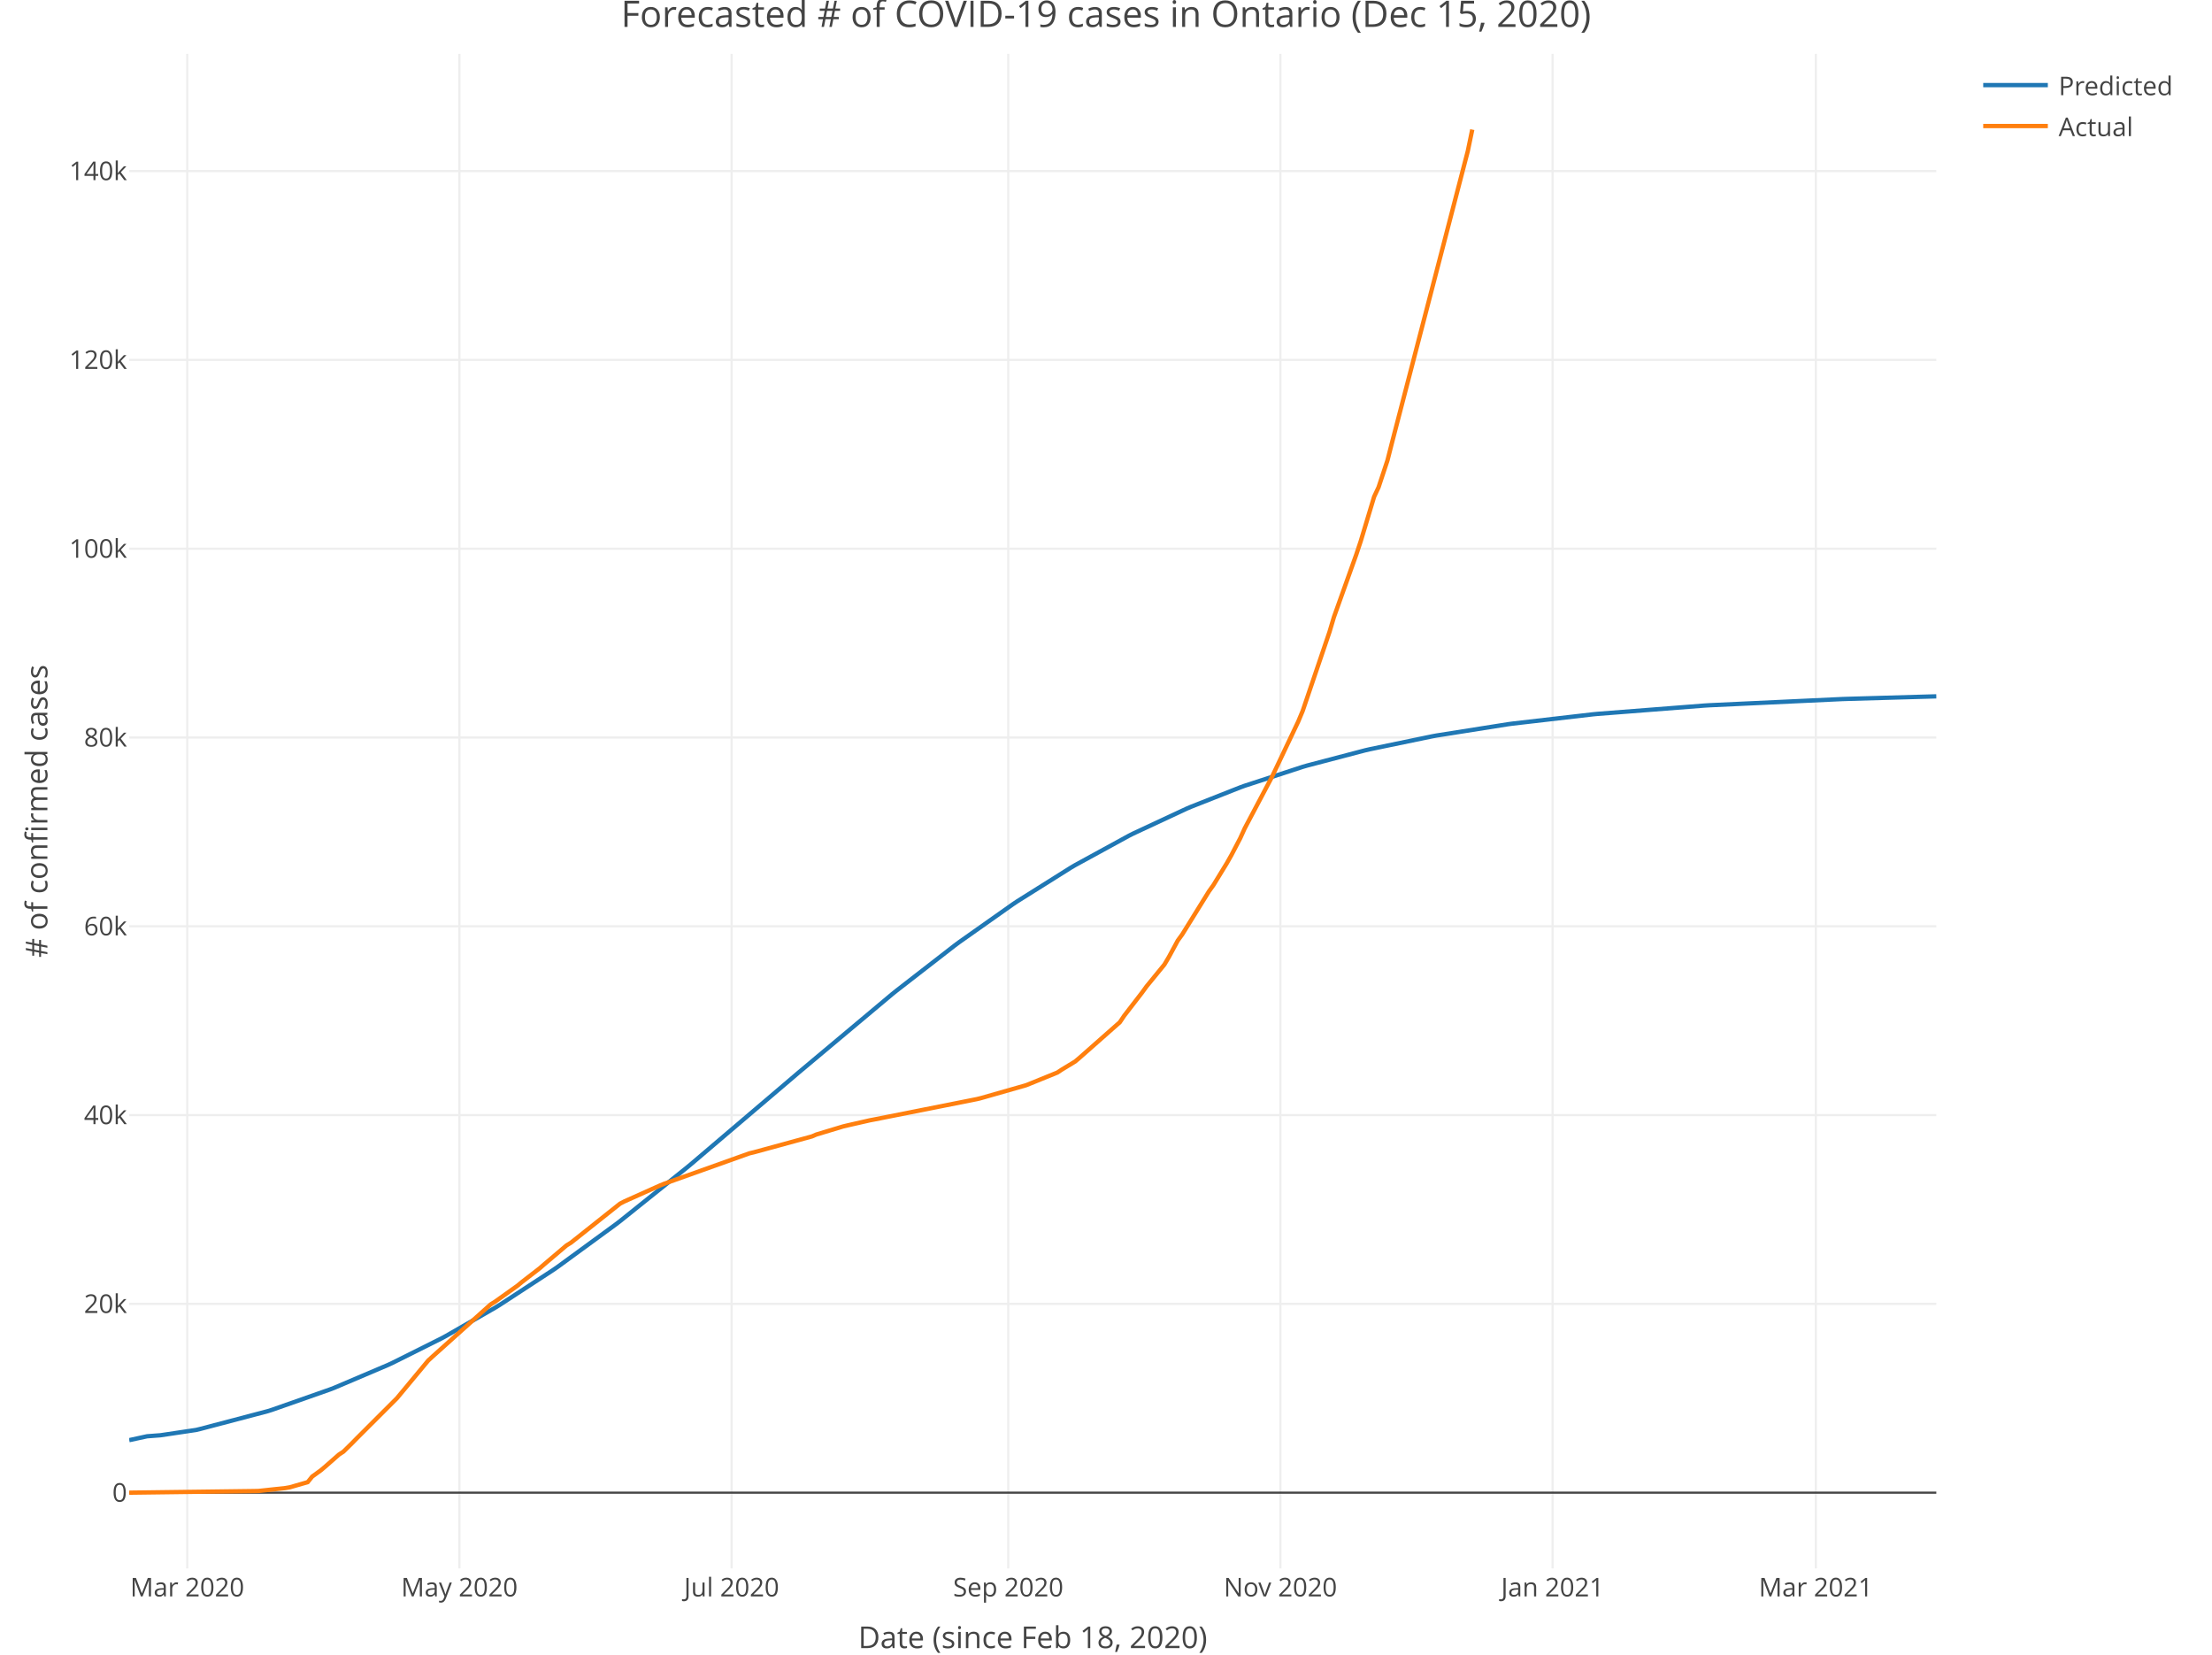
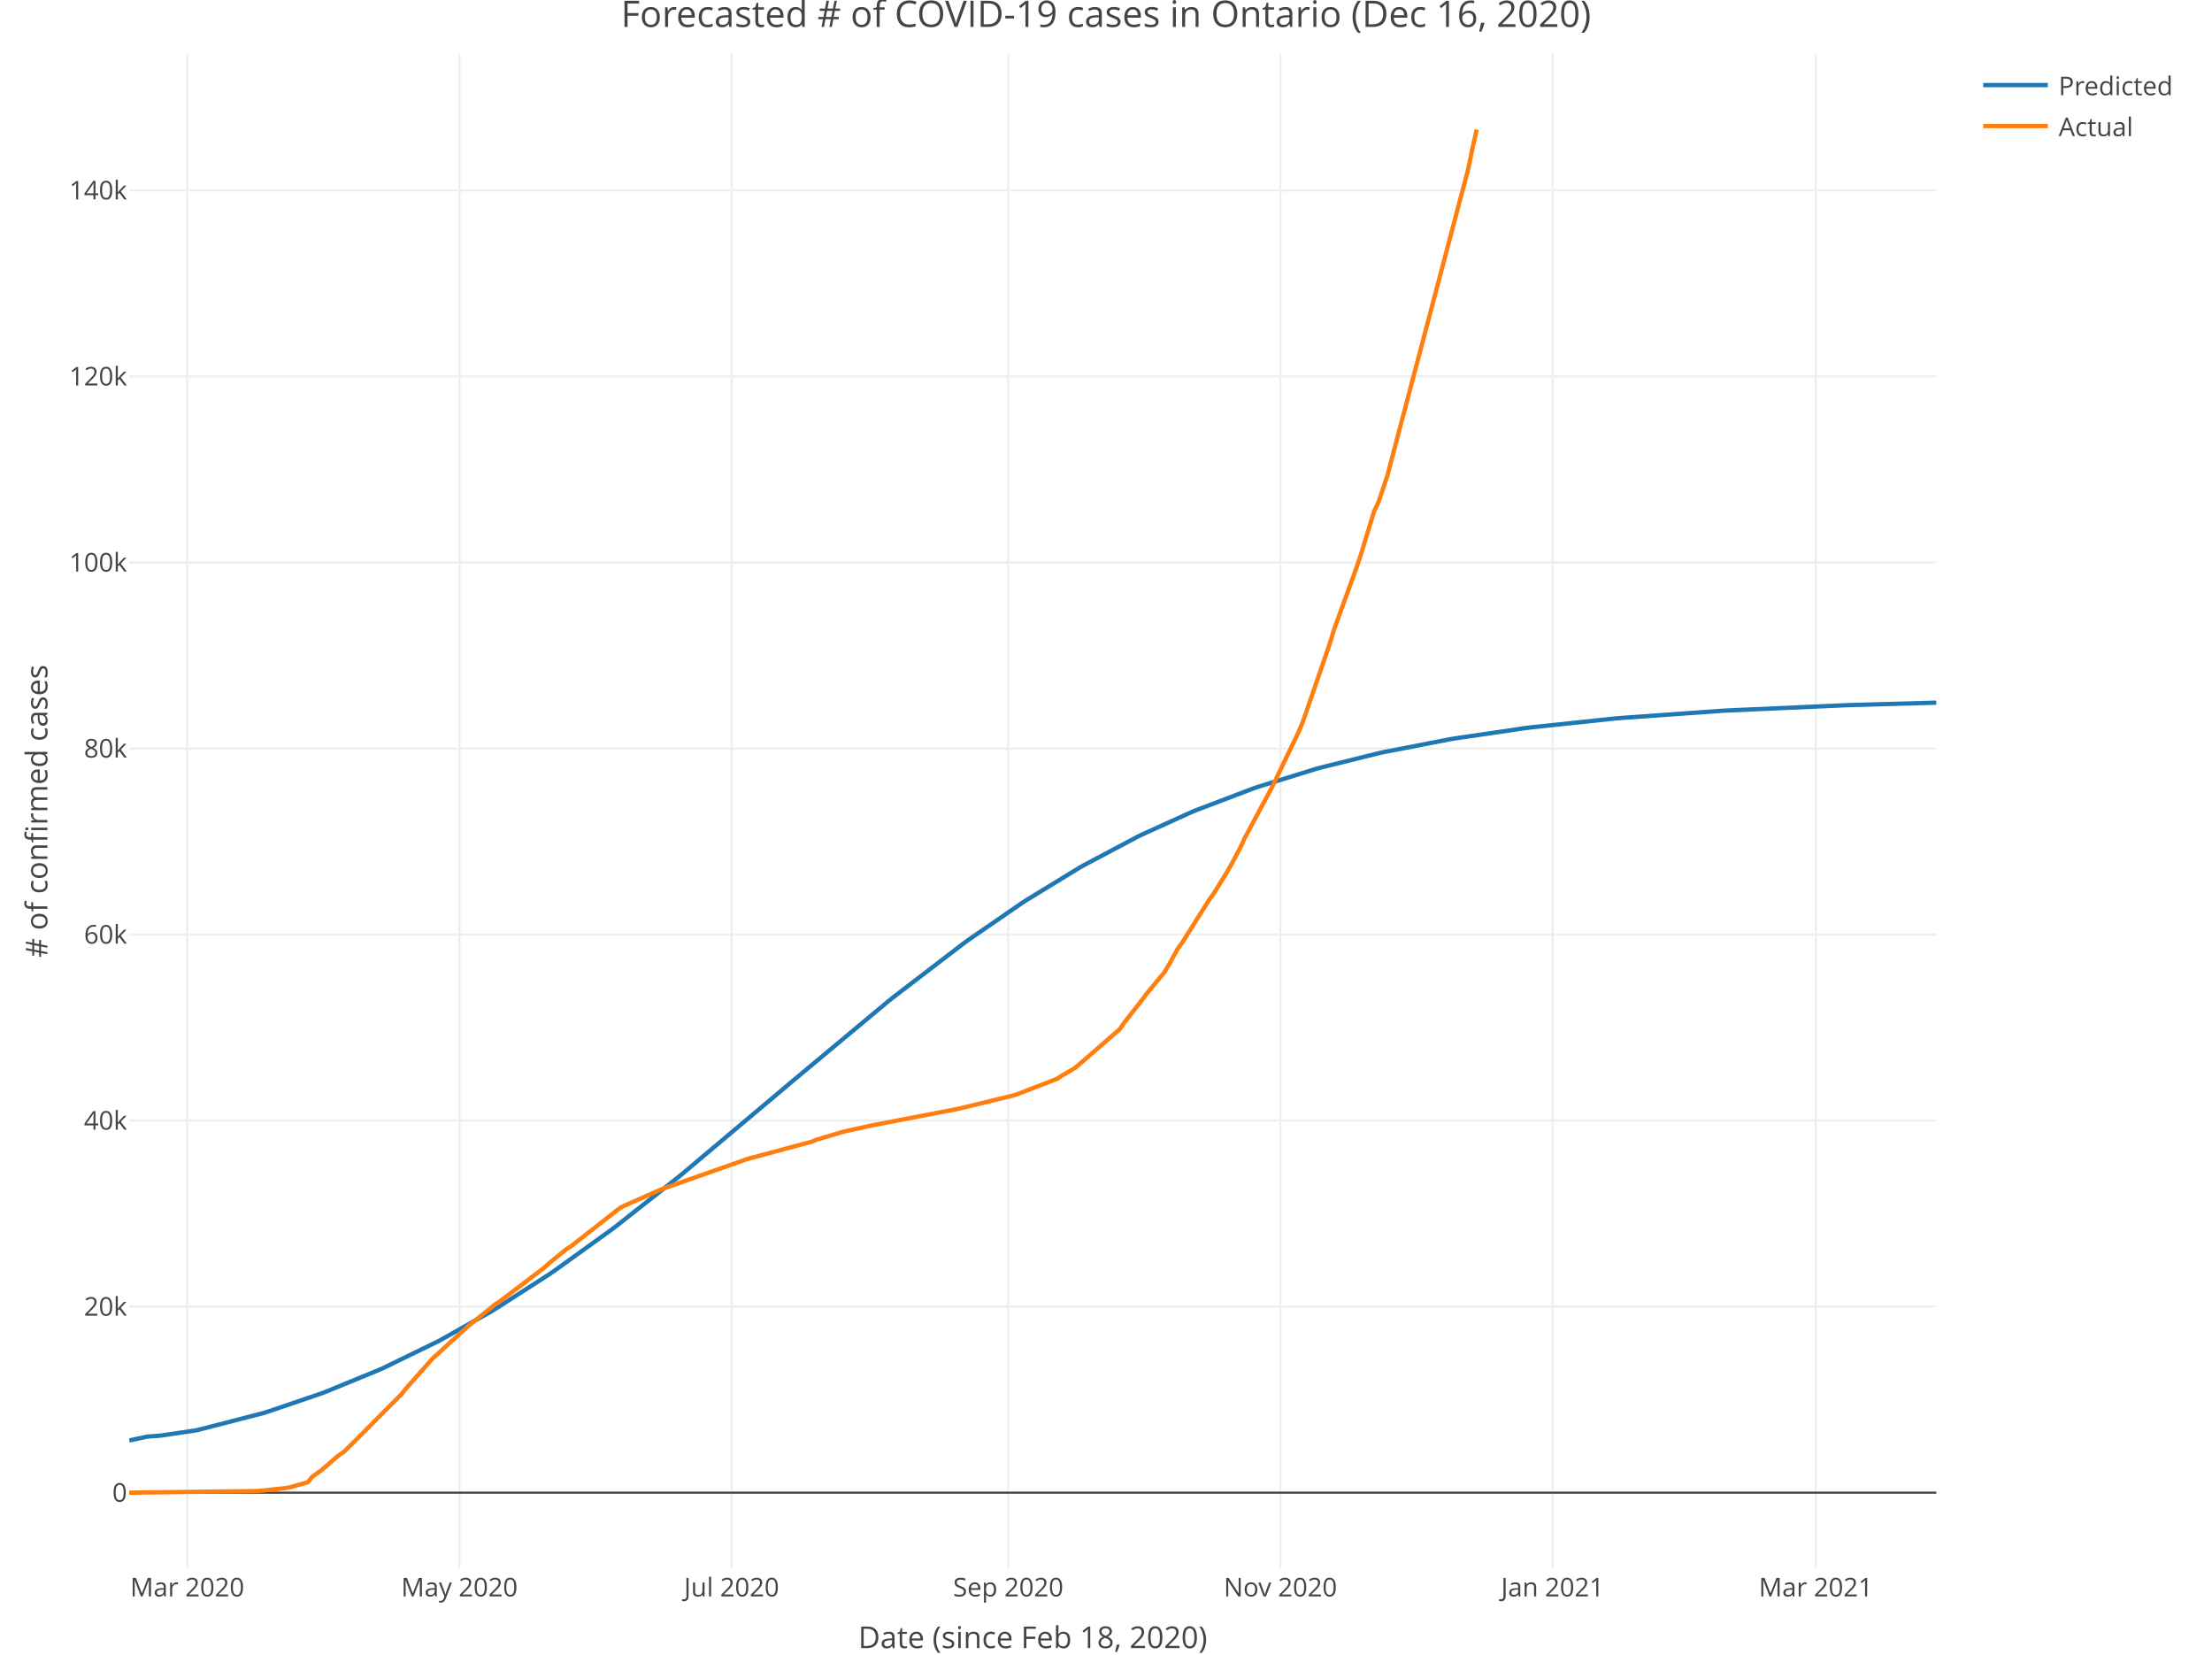
<svg xmlns="http://www.w3.org/2000/svg" class="main-svg" width="1027" height="768" style="" viewBox="0 0 1027 768">
  <rect x="0" y="0" width="1027" height="768" style="fill: rgb(255, 255, 255); fill-opacity: 1;" />
-   <defs id="defs-4a75a9">
+   <defs id="defs-68670e">
    <g class="clips">
-       <clipPath id="clip4a75a9xyplot" class="plotclip">
+       <clipPath id="clip68670exyplot" class="plotclip">
        <rect width="839" height="703" />
      </clipPath>
-       <clipPath class="axesclip" id="clip4a75a9x">
+       <clipPath class="axesclip" id="clip68670ex">
        <rect x="60" y="0" width="839" height="768" />
      </clipPath>
-       <clipPath class="axesclip" id="clip4a75a9y">
+       <clipPath class="axesclip" id="clip68670ey">
        <rect x="0" y="25" width="1027" height="703" />
      </clipPath>
-       <clipPath class="axesclip" id="clip4a75a9xy">
+       <clipPath class="axesclip" id="clip68670exy">
        <rect x="60" y="25" width="839" height="703" />
      </clipPath>
    </g>
    <g class="gradients" />
  </defs>
  <g class="bglayer" />
  <g class="layer-below">
    <g class="imagelayer" />
    <g class="shapelayer" />
  </g>
  <g class="cartesianlayer">
    <g class="subplot xy">
      <g class="layer-subplot">
        <g class="shapelayer" />
        <g class="imagelayer" />
      </g>
      <g class="gridlayer">
        <g class="x">
          <path class="xgrid crisp" transform="translate(86.93,0)" d="M0,25v703" style="stroke: rgb(238, 238, 238); stroke-opacity: 1; stroke-width: 1px;" />
          <path class="xgrid crisp" transform="translate(213.3,0)" d="M0,25v703" style="stroke: rgb(238, 238, 238); stroke-opacity: 1; stroke-width: 1px;" />
          <path class="xgrid crisp" transform="translate(339.67,0)" d="M0,25v703" style="stroke: rgb(238, 238, 238); stroke-opacity: 1; stroke-width: 1px;" />
          <path class="xgrid crisp" transform="translate(468.11,0)" d="M0,25v703" style="stroke: rgb(238, 238, 238); stroke-opacity: 1; stroke-width: 1px;" />
          <path class="xgrid crisp" transform="translate(594.47,0)" d="M0,25v703" style="stroke: rgb(238, 238, 238); stroke-opacity: 1; stroke-width: 1px;" />
          <path class="xgrid crisp" transform="translate(720.84,0)" d="M0,25v703" style="stroke: rgb(238, 238, 238); stroke-opacity: 1; stroke-width: 1px;" />
          <path class="xgrid crisp" transform="translate(843.07,0)" d="M0,25v703" style="stroke: rgb(238, 238, 238); stroke-opacity: 1; stroke-width: 1px;" />
        </g>
        <g class="y">
-           <path class="ygrid crisp" transform="translate(0,605.22)" d="M60,0h839" style="stroke: rgb(238, 238, 238); stroke-opacity: 1; stroke-width: 1px;" />
-           <path class="ygrid crisp" transform="translate(0,517.59)" d="M60,0h839" style="stroke: rgb(238, 238, 238); stroke-opacity: 1; stroke-width: 1px;" />
-           <path class="ygrid crisp" transform="translate(0,429.95)" d="M60,0h839" style="stroke: rgb(238, 238, 238); stroke-opacity: 1; stroke-width: 1px;" />
-           <path class="ygrid crisp" transform="translate(0,342.32)" d="M60,0h839" style="stroke: rgb(238, 238, 238); stroke-opacity: 1; stroke-width: 1px;" />
-           <path class="ygrid crisp" transform="translate(0,254.68)" d="M60,0h839" style="stroke: rgb(238, 238, 238); stroke-opacity: 1; stroke-width: 1px;" />
-           <path class="ygrid crisp" transform="translate(0,167.05)" d="M60,0h839" style="stroke: rgb(238, 238, 238); stroke-opacity: 1; stroke-width: 1px;" />
-           <path class="ygrid crisp" transform="translate(0,79.41)" d="M60,0h839" style="stroke: rgb(238, 238, 238); stroke-opacity: 1; stroke-width: 1px;" />
+           <path class="ygrid crisp" transform="translate(0,606.5)" d="M60,0h839" style="stroke: rgb(238, 238, 238); stroke-opacity: 1; stroke-width: 1px;" />
+           <path class="ygrid crisp" transform="translate(0,520.14)" d="M60,0h839" style="stroke: rgb(238, 238, 238); stroke-opacity: 1; stroke-width: 1px;" />
+           <path class="ygrid crisp" transform="translate(0,433.79)" d="M60,0h839" style="stroke: rgb(238, 238, 238); stroke-opacity: 1; stroke-width: 1px;" />
+           <path class="ygrid crisp" transform="translate(0,347.43)" d="M60,0h839" style="stroke: rgb(238, 238, 238); stroke-opacity: 1; stroke-width: 1px;" />
+           <path class="ygrid crisp" transform="translate(0,261.08)" d="M60,0h839" style="stroke: rgb(238, 238, 238); stroke-opacity: 1; stroke-width: 1px;" />
+           <path class="ygrid crisp" transform="translate(0,174.72)" d="M60,0h839" style="stroke: rgb(238, 238, 238); stroke-opacity: 1; stroke-width: 1px;" />
+           <path class="ygrid crisp" transform="translate(0,88.37)" d="M60,0h839" style="stroke: rgb(238, 238, 238); stroke-opacity: 1; stroke-width: 1px;" />
        </g>
      </g>
      <g class="zerolinelayer">
        <path class="yzl zl crisp" transform="translate(0,692.85)" d="M60,0h839" style="stroke: rgb(68, 68, 68); stroke-opacity: 1; stroke-width: 1px;" />
      </g>
      <path class="xlines-below" />
      <path class="ylines-below" />
      <g class="overlines-below" />
      <g class="xaxislayer-below" />
      <g class="yaxislayer-below" />
      <g class="overaxes-below" />
-       <g class="plot" transform="translate(60, 25)" clip-path="url('#clip4a75a9xyplot')">
+       <g class="plot" transform="translate(60, 25)" clip-path="url('#clip68670exyplot')">
        <g class="scatterlayer mlayer">
-           <g class="trace scatter trace503d16" style="stroke-miterlimit: 2; opacity: 1;">
+           <g class="trace scatter trace8bd5a6" style="stroke-miterlimit: 2; opacity: 1;">
            <g class="fills" />
            <g class="errorbars" />
            <g class="lines">
-               <path class="js-line" d="M0,643.47L8.29,641.67L14.5,641.2L31.07,638.73L33.15,638.22L64.22,630.04L66.29,629.39L93.22,619.93L95.29,619.13L120.15,608.56L122.22,607.6L145.01,596.22L147.08,595.1L169.87,582L171.94,580.73L196.8,564.5L198.87,563.07L225.8,543.39L227.88,541.8L258.95,516.91L261.02,515.19L308.67,474.64L310.74,472.87L354.24,436.43L356.32,434.76L383.25,413.87L385.32,412.33L410.18,394.78L412.25,393.39L437.11,377.78L439.18,376.56L464.04,362.97L466.11,361.92L490.97,350.33L493.04,349.45L515.83,340.47L517.9,339.72L544.83,330.94L546.9,330.34L573.83,323.27L575.91,322.79L604.91,316.78L606.98,316.4L640.13,311.16L642.2,310.88L679.49,306.57L681.56,306.37L731.28,302.5L733.35,302.37L795.5,299.47L797.57,299.4L839,298.22" style="vector-effect: non-scaling-stroke; fill: none; stroke: rgb(31, 119, 180); stroke-opacity: 1; stroke-width: 2px; opacity: 1;" />
+               <path class="js-line" d="M0,643.62L8.29,641.83L14.5,641.37L31.07,638.92L33.15,638.41L62.15,630.93L64.22,630.29L89.08,621.82L91.15,621.05L116.01,610.85L118.08,609.92L142.94,597.82L145.01,596.73L167.8,583.88L169.87,582.63L194.73,566.68L196.8,565.27L223.73,545.9L225.8,544.34L254.81,521.47L256.88,519.78L304.53,479.7L306.6,477.94L352.17,439.95L354.24,438.28L387.39,412.88L389.46,411.38L414.32,394.25L416.39,392.9L441.25,377.72L443.32,376.54L468.18,363.37L470.25,362.36L493.04,352.02L495.11,351.15L522.04,340.92L524.12,340.21L551.05,331.88L553.12,331.31L580.05,324.62L582.12,324.16L613.2,318.13L615.27,317.78L648.41,312.92L650.48,312.66L689.84,308.49L691.92,308.31L739.56,304.92L741.63,304.8L797.57,302.32L799.64,302.25L839,301.15" style="vector-effect: non-scaling-stroke; fill: none; stroke: rgb(31, 119, 180); stroke-opacity: 1; stroke-width: 2px; opacity: 1;" />
            </g>
            <g class="points" />
            <g class="text" />
          </g>
-           <g class="trace scatter trace142e8d" style="stroke-miterlimit: 2; opacity: 1;">
+           <g class="trace scatter tracea3172a" style="stroke-miterlimit: 2; opacity: 1;">
            <g class="fills" />
            <g class="errorbars" />
            <g class="lines">
-               <path class="js-line" d="M0,667.85L58,667.1L60.08,667.05L72.51,665.71L74.58,665.35L82.86,662.96L84.94,660.38L89.08,657.37L91.15,655.62L97.37,650.16L99.44,648.81L103.58,644.74L105.65,642.62L124.3,623.99L126.37,621.5L138.8,606.53L140.87,604.62L167.8,580.47L169.87,579.18L180.23,571.8L182.3,570.08L190.59,563.68L192.66,561.87L203.02,553.09L205.09,551.81L227.88,533.7L229.95,532.63L246.52,525.21L248.59,524.38L287.95,510.34L290.02,509.85L316.96,502.49L319.03,501.6L331.46,497.85L333.53,497.36L343.89,495L345.96,494.61L393.6,485.16L395.68,484.64L416.39,478.73L418.46,477.9L430.89,472.85L432.97,471.48L439.18,467.71L441.25,465.96L459.9,449.51L461.97,446.44L470.25,435.71L472.33,432.85L480.61,422.72L482.68,419.23L486.83,411.57L488.9,408.72L501.33,388.68L503.4,385.8L509.61,375.65L511.69,371.97L515.83,364.06L517.9,359.5L530.33,336.03L532.4,331.74L542.76,309.9L544.83,304.94L557.26,268.33L559.33,261.4L569.69,232.43L571.76,226.22L577.98,205.58L580.05,201.16L584.19,188.66L586.26,180.54L621.48,45.12L623.55,35.15" style="vector-effect: non-scaling-stroke; fill: none; stroke: rgb(255, 127, 14); stroke-opacity: 1; stroke-width: 2px; opacity: 1;" />
+               <path class="js-line" d="M0,667.85L58,667.11L60.08,667.06L72.51,665.74L74.58,665.38L82.86,663.03L84.94,660.49L89.08,657.53L91.15,655.79L97.37,650.42L99.44,649.08L103.58,645.07L105.65,642.99L126.37,622.18L128.44,619.56L140.87,605.54L142.94,603.71L149.16,597.96L151.23,596.14L157.44,590.47L159.51,588.8L169.87,580.47L171.94,579.14L192.66,563.42L194.73,561.52L203.02,554.77L205.09,553.51L227.88,535.66L229.95,534.61L246.52,527.29L248.59,526.47L287.95,512.64L290.02,512.16L316.96,504.91L319.03,504.03L331.46,500.33L333.53,499.85L345.96,497.14L348.03,496.75L385.32,489.59L387.39,489.09L410.18,483.55L412.25,482.91L430.89,475.7L432.97,474.34L439.18,470.64L441.25,468.9L459.9,452.7L461.97,449.67L470.25,439.1L472.33,436.28L480.61,426.3L482.68,422.86L486.83,415.31L488.9,412.51L501.33,392.76L503.4,389.92L509.61,379.92L511.69,376.29L515.83,368.5L517.9,364L530.33,340.87L532.4,336.65L542.76,315.12L544.83,310.24L557.26,274.16L559.33,267.33L569.69,238.79L571.76,232.67L577.98,212.33L580.05,207.97L584.19,195.66L586.26,187.65L621.48,54.21L623.55,44.39L625.62,35.15" style="vector-effect: non-scaling-stroke; fill: none; stroke: rgb(255, 127, 14); stroke-opacity: 1; stroke-width: 2px; opacity: 1;" />
            </g>
            <g class="points" />
            <g class="text" />
          </g>
        </g>
      </g>
      <g class="overplot" />
      <path class="xlines-above crisp" style="fill: none;" d="M0,0" />
      <path class="ylines-above crisp" style="fill: none;" d="M0,0" />
      <g class="overlines-above" />
      <g class="xaxislayer-above">
        <g class="xtick">
          <text text-anchor="middle" x="0" y="741" transform="translate(86.93,0)" style="font-family: 'Open Sans', verdana, arial, sans-serif; font-size: 12px; fill: rgb(68, 68, 68); fill-opacity: 1; white-space: pre;">Mar 2020</text>
        </g>
        <g class="xtick">
          <text text-anchor="middle" x="0" y="741" transform="translate(213.3,0)" style="font-family: 'Open Sans', verdana, arial, sans-serif; font-size: 12px; fill: rgb(68, 68, 68); fill-opacity: 1; white-space: pre;">May 2020</text>
        </g>
        <g class="xtick">
          <text text-anchor="middle" x="0" y="741" transform="translate(339.67,0)" style="font-family: 'Open Sans', verdana, arial, sans-serif; font-size: 12px; fill: rgb(68, 68, 68); fill-opacity: 1; white-space: pre;">Jul 2020</text>
        </g>
        <g class="xtick">
          <text text-anchor="middle" x="0" y="741" transform="translate(468.11,0)" style="font-family: 'Open Sans', verdana, arial, sans-serif; font-size: 12px; fill: rgb(68, 68, 68); fill-opacity: 1; white-space: pre;">Sep 2020</text>
        </g>
        <g class="xtick">
          <text text-anchor="middle" x="0" y="741" transform="translate(594.47,0)" style="font-family: 'Open Sans', verdana, arial, sans-serif; font-size: 12px; fill: rgb(68, 68, 68); fill-opacity: 1; white-space: pre;">Nov 2020</text>
        </g>
        <g class="xtick">
          <text text-anchor="middle" x="0" y="741" transform="translate(720.84,0)" style="font-family: 'Open Sans', verdana, arial, sans-serif; font-size: 12px; fill: rgb(68, 68, 68); fill-opacity: 1; white-space: pre;">Jan 2021</text>
        </g>
        <g class="xtick">
          <text text-anchor="middle" x="0" y="741" transform="translate(843.07,0)" style="font-family: 'Open Sans', verdana, arial, sans-serif; font-size: 12px; fill: rgb(68, 68, 68); fill-opacity: 1; white-space: pre;">Mar 2021</text>
        </g>
      </g>
      <g class="yaxislayer-above">
        <g class="ytick">
          <text text-anchor="end" x="59" y="4.2" transform="translate(0,692.85)" style="font-family: 'Open Sans', verdana, arial, sans-serif; font-size: 12px; fill: rgb(68, 68, 68); fill-opacity: 1; white-space: pre;">0</text>
        </g>
        <g class="ytick">
-           <text text-anchor="end" x="59" y="4.2" transform="translate(0,605.22)" style="font-family: 'Open Sans', verdana, arial, sans-serif; font-size: 12px; fill: rgb(68, 68, 68); fill-opacity: 1; white-space: pre;">20k</text>
-         </g>
-         <g class="ytick">
-           <text text-anchor="end" x="59" y="4.2" transform="translate(0,517.59)" style="font-family: 'Open Sans', verdana, arial, sans-serif; font-size: 12px; fill: rgb(68, 68, 68); fill-opacity: 1; white-space: pre;">40k</text>
-         </g>
-         <g class="ytick">
-           <text text-anchor="end" x="59" y="4.2" transform="translate(0,429.95)" style="font-family: 'Open Sans', verdana, arial, sans-serif; font-size: 12px; fill: rgb(68, 68, 68); fill-opacity: 1; white-space: pre;">60k</text>
-         </g>
-         <g class="ytick">
-           <text text-anchor="end" x="59" y="4.2" transform="translate(0,342.32)" style="font-family: 'Open Sans', verdana, arial, sans-serif; font-size: 12px; fill: rgb(68, 68, 68); fill-opacity: 1; white-space: pre;">80k</text>
-         </g>
-         <g class="ytick">
-           <text text-anchor="end" x="59" y="4.2" transform="translate(0,254.68)" style="font-family: 'Open Sans', verdana, arial, sans-serif; font-size: 12px; fill: rgb(68, 68, 68); fill-opacity: 1; white-space: pre;">100k</text>
-         </g>
-         <g class="ytick">
-           <text text-anchor="end" x="59" y="4.2" transform="translate(0,167.05)" style="font-family: 'Open Sans', verdana, arial, sans-serif; font-size: 12px; fill: rgb(68, 68, 68); fill-opacity: 1; white-space: pre;">120k</text>
-         </g>
-         <g class="ytick">
-           <text text-anchor="end" x="59" y="4.2" transform="translate(0,79.41)" style="font-family: 'Open Sans', verdana, arial, sans-serif; font-size: 12px; fill: rgb(68, 68, 68); fill-opacity: 1; white-space: pre;">140k</text>
+           <text text-anchor="end" x="59" y="4.2" transform="translate(0,606.5)" style="font-family: 'Open Sans', verdana, arial, sans-serif; font-size: 12px; fill: rgb(68, 68, 68); fill-opacity: 1; white-space: pre;">20k</text>
+         </g>
+         <g class="ytick">
+           <text text-anchor="end" x="59" y="4.2" transform="translate(0,520.14)" style="font-family: 'Open Sans', verdana, arial, sans-serif; font-size: 12px; fill: rgb(68, 68, 68); fill-opacity: 1; white-space: pre;">40k</text>
+         </g>
+         <g class="ytick">
+           <text text-anchor="end" x="59" y="4.2" transform="translate(0,433.79)" style="font-family: 'Open Sans', verdana, arial, sans-serif; font-size: 12px; fill: rgb(68, 68, 68); fill-opacity: 1; white-space: pre;">60k</text>
+         </g>
+         <g class="ytick">
+           <text text-anchor="end" x="59" y="4.2" transform="translate(0,347.43)" style="font-family: 'Open Sans', verdana, arial, sans-serif; font-size: 12px; fill: rgb(68, 68, 68); fill-opacity: 1; white-space: pre;">80k</text>
+         </g>
+         <g class="ytick">
+           <text text-anchor="end" x="59" y="4.2" transform="translate(0,261.08)" style="font-family: 'Open Sans', verdana, arial, sans-serif; font-size: 12px; fill: rgb(68, 68, 68); fill-opacity: 1; white-space: pre;">100k</text>
+         </g>
+         <g class="ytick">
+           <text text-anchor="end" x="59" y="4.2" transform="translate(0,174.72)" style="font-family: 'Open Sans', verdana, arial, sans-serif; font-size: 12px; fill: rgb(68, 68, 68); fill-opacity: 1; white-space: pre;">120k</text>
+         </g>
+         <g class="ytick">
+           <text text-anchor="end" x="59" y="4.2" transform="translate(0,88.37)" style="font-family: 'Open Sans', verdana, arial, sans-serif; font-size: 12px; fill: rgb(68, 68, 68); fill-opacity: 1; white-space: pre;">140k</text>
        </g>
      </g>
      <g class="overaxes-above" />
    </g>
  </g>
  <g class="polarlayer" />
  <g class="ternarylayer" />
  <g class="geolayer" />
  <g class="funnelarealayer" />
  <g class="pielayer" />
  <g class="treemaplayer" />
  <g class="sunburstlayer" />
  <g class="glimages" />
-   <defs id="topdefs-4a75a9">
+   <defs id="topdefs-68670e">
    <g class="clips" />
-     <clipPath id="legend4a75a9">
+     <clipPath id="legend68670e">
      <rect width="101" height="48" x="0" y="0" />
    </clipPath>
  </defs>
  <g class="layer-above">
    <g class="imagelayer" />
    <g class="shapelayer" />
  </g>
  <g class="infolayer">
    <g class="legend" pointer-events="all" transform="translate(915.78, 25)">
      <rect class="bg" shape-rendering="crispEdges" style="stroke: rgb(68, 68, 68); stroke-opacity: 1; fill: rgb(255, 255, 255); fill-opacity: 1; stroke-width: 0px;" width="101" height="48" x="0" y="0" />
-       <g class="scrollbox" transform="translate(0, 0)" clip-path="url('#legend4a75a9')">
+       <g class="scrollbox" transform="translate(0, 0)" clip-path="url('#legend68670e')">
        <g class="groups">
          <g class="traces" style="opacity: 1;" transform="translate(0, 14.5)">
            <text class="legendtext user-select-none" text-anchor="start" x="40" y="4.68" style="font-family: 'Open Sans', verdana, arial, sans-serif; font-size: 12px; fill: rgb(68, 68, 68); fill-opacity: 1; white-space: pre;">Predicted</text>
            <g class="layers" style="opacity: 1;">
              <g class="legendfill" />
              <g class="legendlines">
                <path class="js-line" d="M5,0h30" style="fill: none; stroke: rgb(31, 119, 180); stroke-opacity: 1; stroke-width: 2px;" />
              </g>
              <g class="legendsymbols">
                <g class="legendpoints" />
              </g>
            </g>
            <rect class="legendtoggle" pointer-events="all" x="0" y="-9.5" width="95.891" height="19" style="cursor: pointer; fill: rgb(0, 0, 0); fill-opacity: 0;" />
          </g>
          <g class="traces" style="opacity: 1;" transform="translate(0, 33.5)">
            <text class="legendtext user-select-none" text-anchor="start" x="40" y="4.68" style="font-family: 'Open Sans', verdana, arial, sans-serif; font-size: 12px; fill: rgb(68, 68, 68); fill-opacity: 1; white-space: pre;">Actual</text>
            <g class="layers" style="opacity: 1;">
              <g class="legendfill" />
              <g class="legendlines">
                <path class="js-line" d="M5,0h30" style="fill: none; stroke: rgb(255, 127, 14); stroke-opacity: 1; stroke-width: 2px;" />
              </g>
              <g class="legendsymbols">
                <g class="legendpoints" />
              </g>
            </g>
            <rect class="legendtoggle" pointer-events="all" x="0" y="-9.5" width="95.891" height="19" style="cursor: pointer; fill: rgb(0, 0, 0); fill-opacity: 0;" />
          </g>
        </g>
      </g>
      <rect class="scrollbar" rx="20" ry="3" width="0" height="0" style="fill: rgb(128, 139, 164); fill-opacity: 1;" x="0" y="0" />
    </g>
    <g class="g-gtitle">
-       <text class="gtitle" x="513.5" y="12.5" text-anchor="middle" dy="0em" style="font-family: 'Open Sans', verdana, arial, sans-serif; font-size: 17px; fill: rgb(68, 68, 68); opacity: 1; font-weight: normal; white-space: pre;">Forecasted # of COVID-19 cases in Ontario (Dec 15, 2020)</text>
+       <text class="gtitle" x="513.5" y="12.5" text-anchor="middle" dy="0em" style="font-family: 'Open Sans', verdana, arial, sans-serif; font-size: 17px; fill: rgb(68, 68, 68); opacity: 1; font-weight: normal; white-space: pre;">Forecasted # of COVID-19 cases in Ontario (Dec 16, 2020)</text>
    </g>
    <g class="g-xtitle" transform="translate(0,-15)">
      <text class="xtitle" x="479.5" y="780" text-anchor="middle" style="font-family: 'Open Sans', verdana, arial, sans-serif; font-size: 14px; fill: rgb(68, 68, 68); opacity: 1; font-weight: normal; white-space: pre;">Date (since Feb 18, 2020)</text>
    </g>
    <g class="g-ytitle">
      <text class="ytitle" transform="rotate(-90,22,376.5)" x="22" y="376.5" text-anchor="middle" style="font-family: 'Open Sans', verdana, arial, sans-serif; font-size: 14px; fill: rgb(68, 68, 68); opacity: 1; font-weight: normal; white-space: pre;"># of confirmed cases</text>
    </g>
  </g>
</svg>
